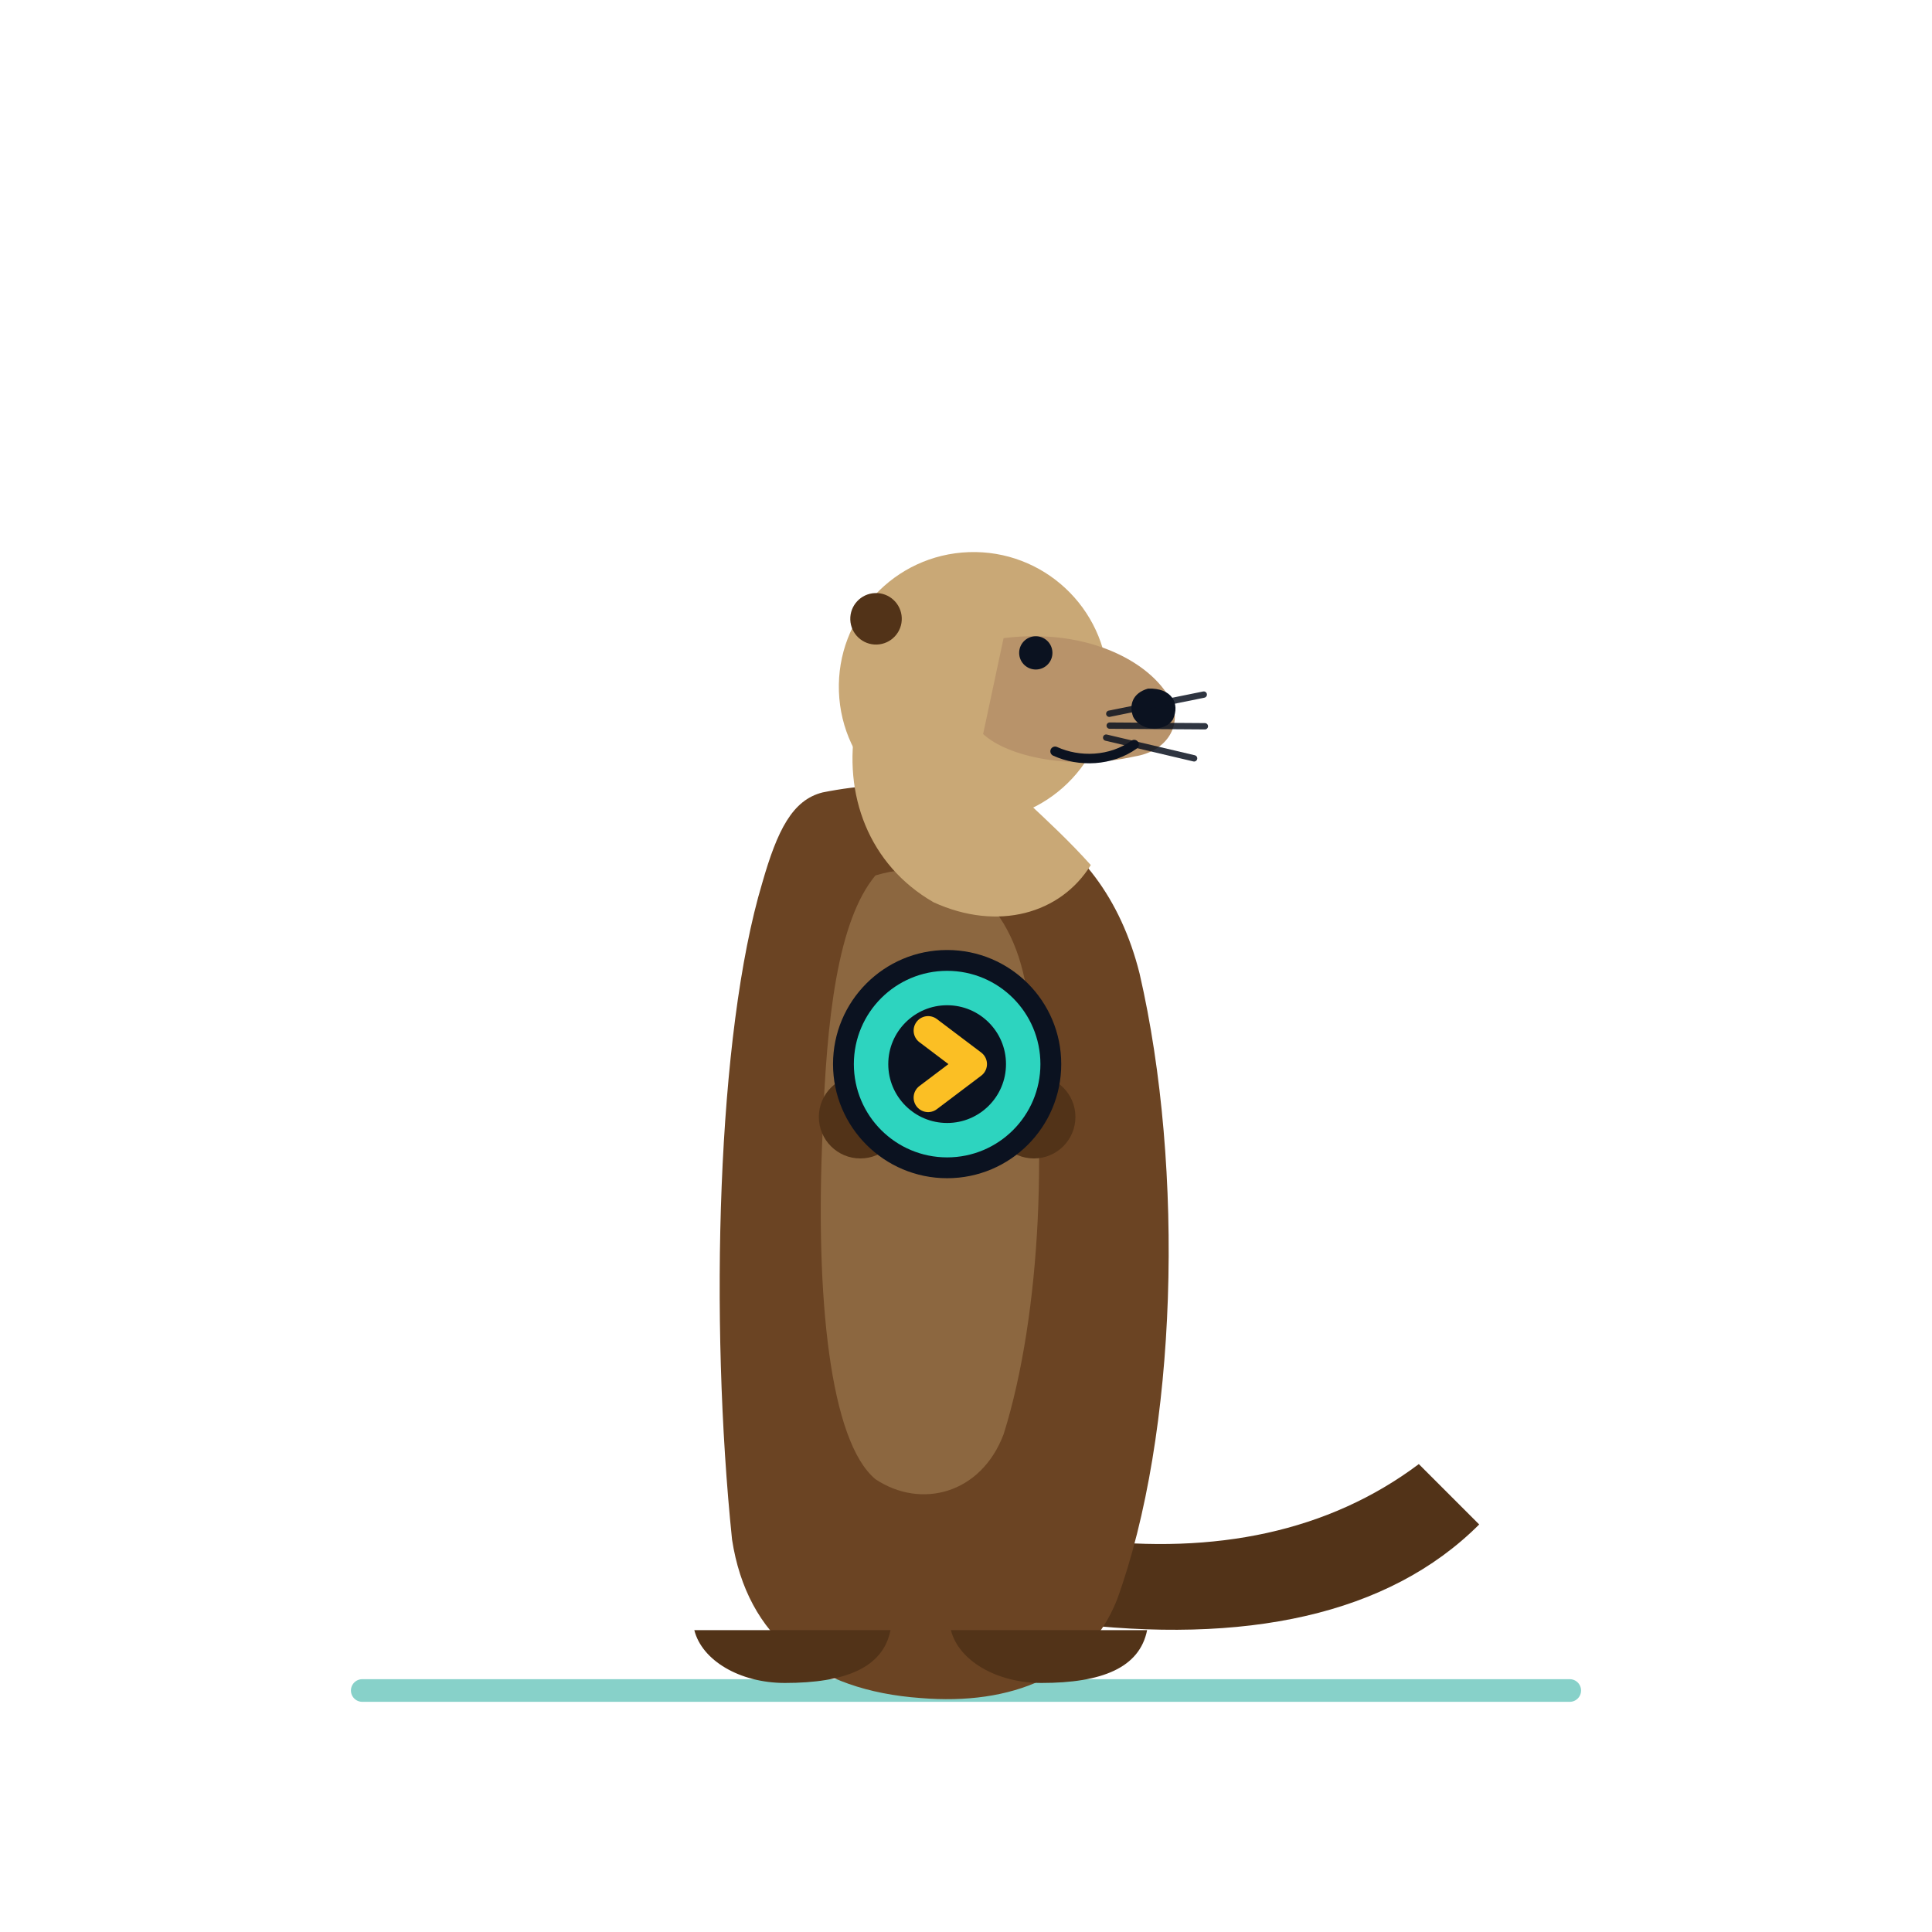
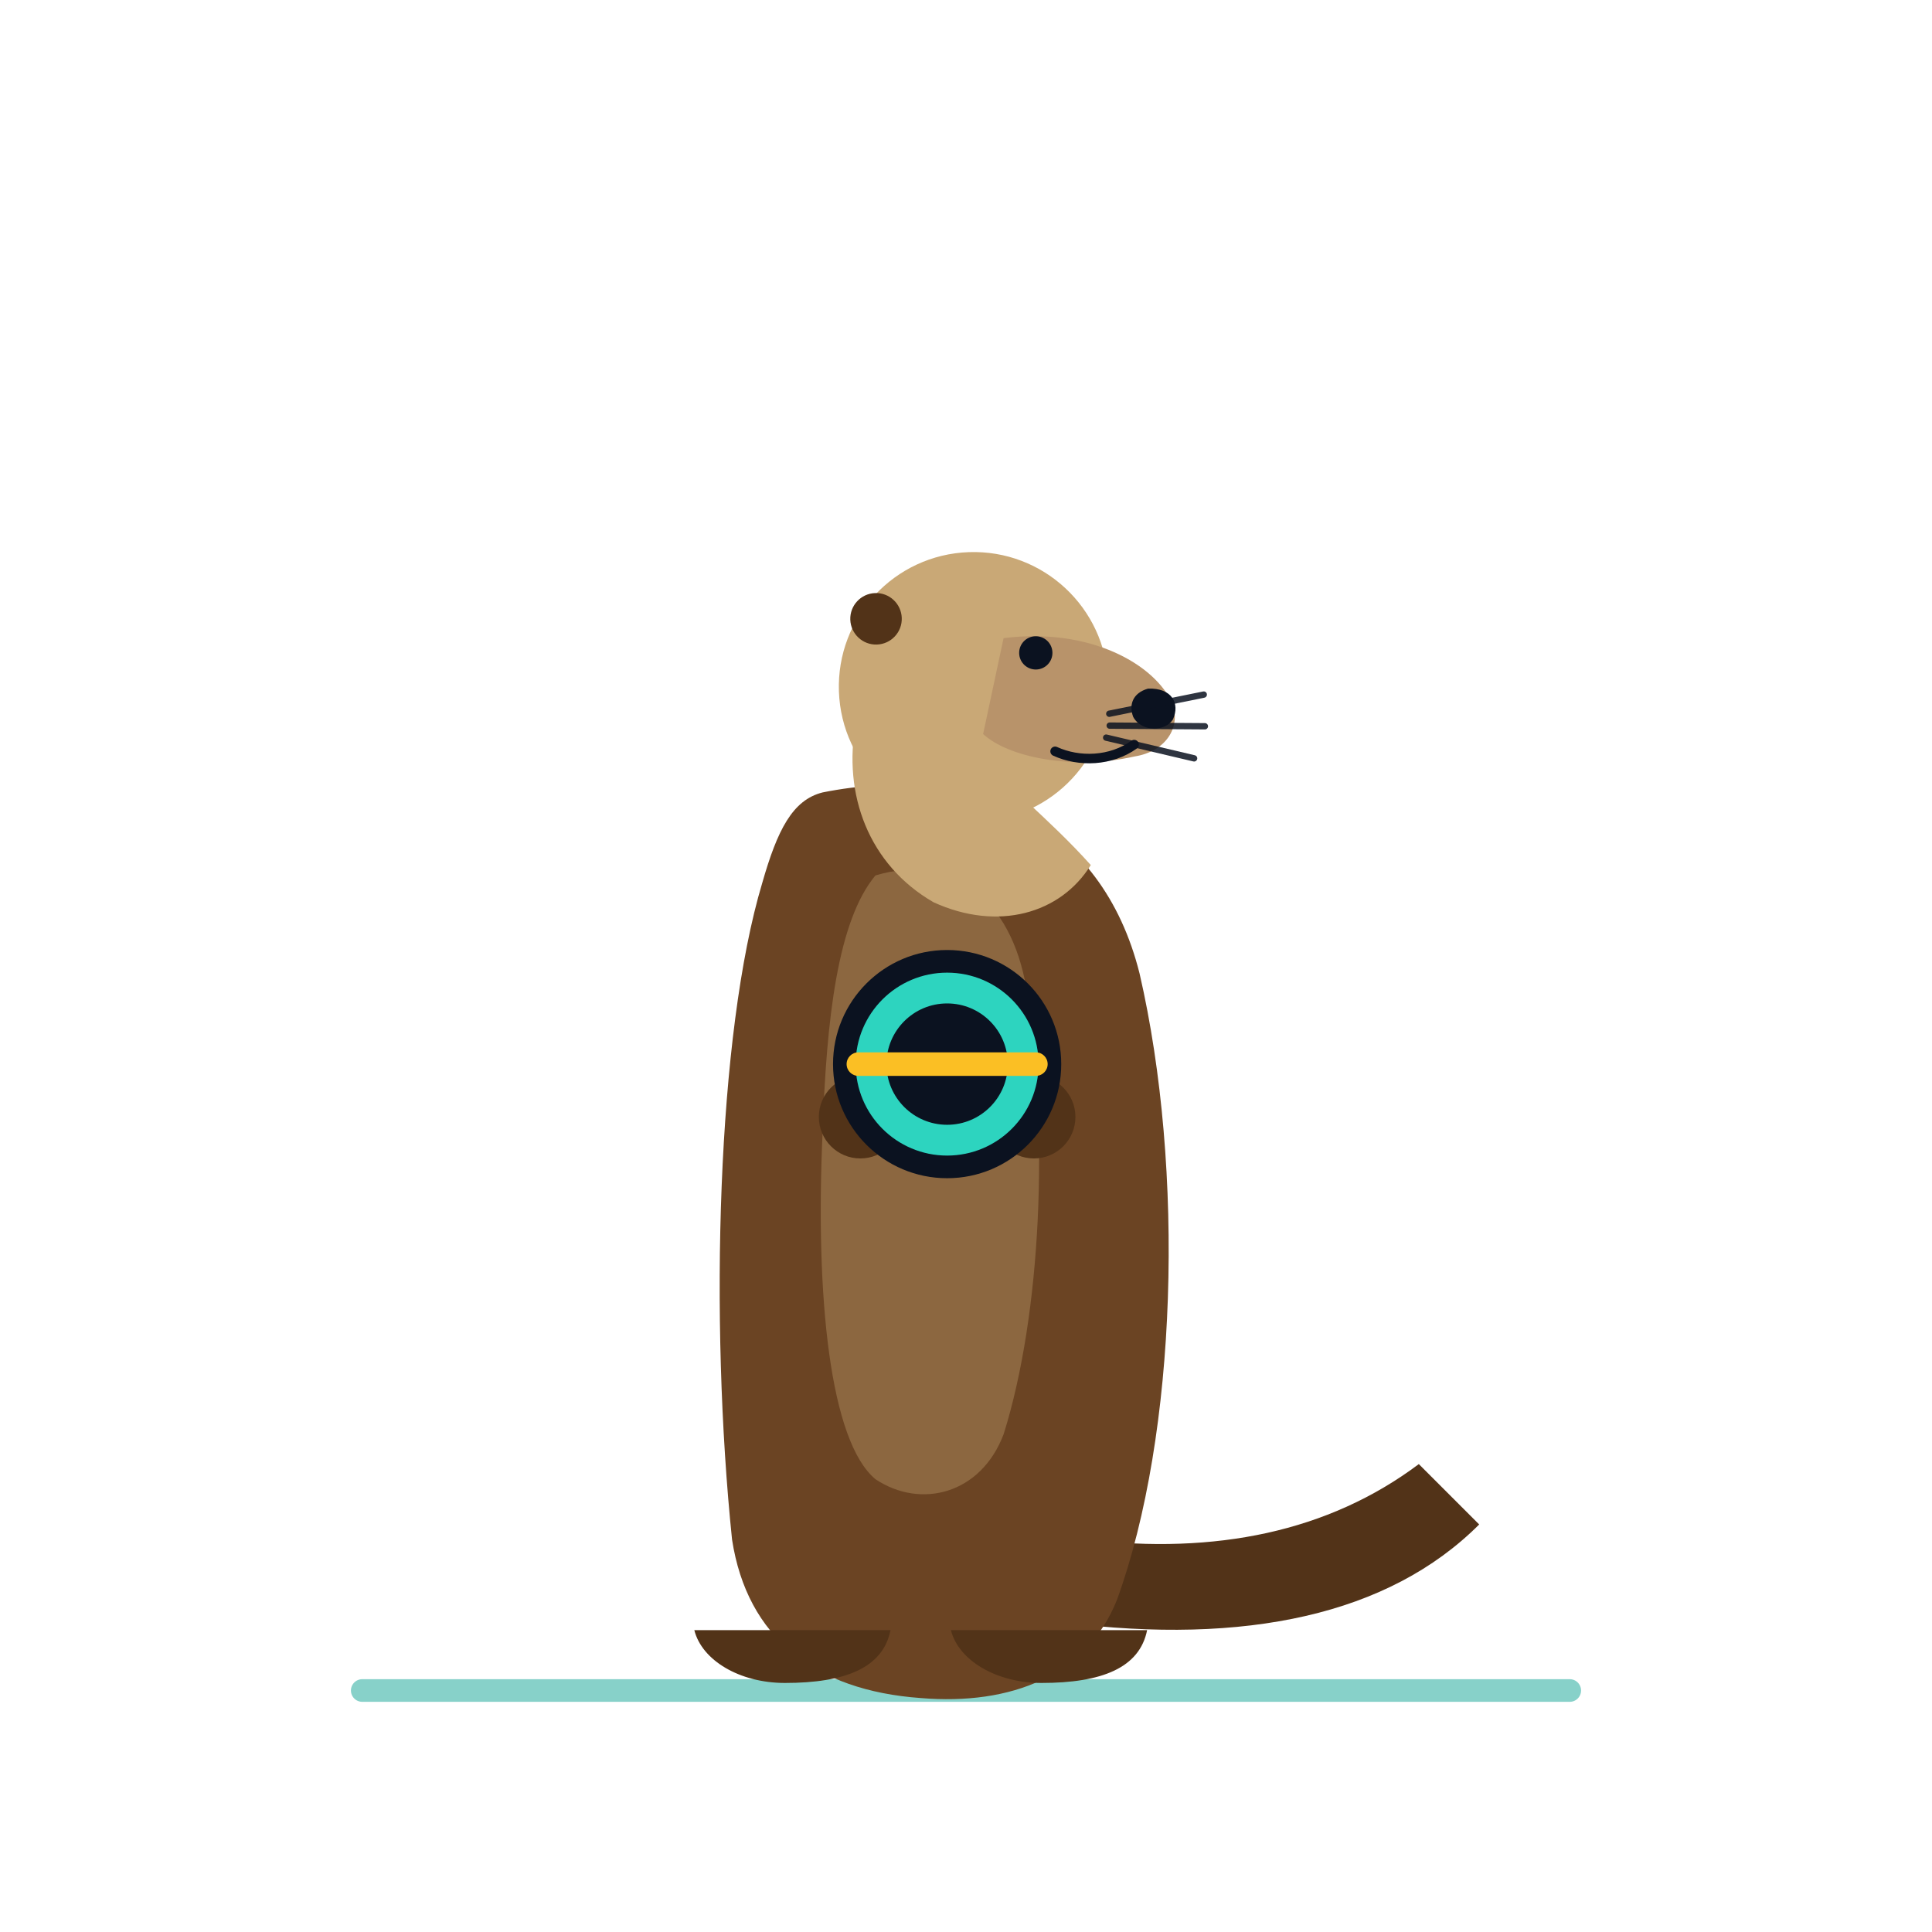
<svg xmlns="http://www.w3.org/2000/svg" viewBox="0 0 512 512" role="img" aria-label="Ollie standing with the o&gt; stone">
  <path d="M 96 448 L 416 448" stroke="#0FA394" stroke-width="6" stroke-linecap="round" opacity="0.5" />
  <path d="M 282 430 C 330 436 368 428 392 404 L 376 388 C 352 406 322 412 288 408 Z" fill="#523318" />
  <path d="M 218 210 C 258 202 292 218 302 258 C 314 310 312 380 296 424 C 288 444 268 452 244 450 C 216 448 198 434 194 408 C 188 350 190 274 202 234 C 206 220 210 212 218 210 Z" fill="#6B4423" />
  <path d="M 232 232 C 252 226 268 238 272 262 C 278 300 276 348 266 380 C 260 396 244 400 232 392 C 220 382 216 344 218 300 C 219 270 222 244 232 232 Z" fill="#C9A876" opacity="0.35" />
  <path d="M 208 446 C 196 446 186 440 184 432 L 236 432 C 234 442 224 446 208 446 Z" fill="#523318" />
  <path d="M 276 446 C 264 446 254 440 252 432 L 304 432 C 302 442 292 446 276 446 Z" fill="#523318" />
  <circle cx="228" cy="296" r="11" fill="#523318" />
  <circle cx="274" cy="296" r="11" fill="#523318" />
  <g transform="translate(251 282) scale(0.12)">
    <circle cx="0" cy="0" r="252" fill="#0B1220" />
-     <circle cx="0" cy="0" r="168" fill="none" stroke="#2DD4BF" stroke-width="76" />
-     <path d="M -42 -74 L 56 0 L -42 74" fill="none" stroke="#FBBF24" stroke-width="64" stroke-linecap="round" stroke-linejoin="round" />
+     <circle cx="0" cy="0" r="168" fill="none" stroke="#2DD4BF" stroke-width="68" />
+     <rect x="-222" y="-26" width="444" height="52" rx="26" fill="#FBBF24" />
  </g>
  <g transform="translate(258 182) rotate(-2) scale(1.05 1.05)">
    <path d="M -30 8 C -34 26 -28 44 -12 54 C 4 62 20 58 28 46 C 18 34 6 24 -2 14 Z" fill="#C9A876" />
    <circle cx="0" cy="0" r="34" fill="#C9A876" />
    <path d="M 8 -12 C 30 -14 46 -4 50 6 C 52 12 48 18 40 19 C 24 22 8 18 2 12 Z" fill="#B8936A" />
    <circle cx="-24" cy="-18" r="6.5" fill="#523318" />
    <path d="M 44 2 C 50 2 52 6 50 10 C 48 13 42 13 40 9 C 39 6 40 3 44 2 Z" fill="#0B1220" />
    <circle cx="16" cy="-8" r="4.2" fill="#0B1220" />
    <path d="M 40 16 C 34 20 26 20 20 17" fill="none" stroke="#0B1220" stroke-width="2.4" stroke-linecap="round" />
    <path d="M 34 8 L 58 4 M 34 11 L 58 12 M 33 14 L 55 20" fill="none" stroke="#0B1220" stroke-width="1.6" stroke-linecap="round" opacity="0.85" />
  </g>
</svg>
